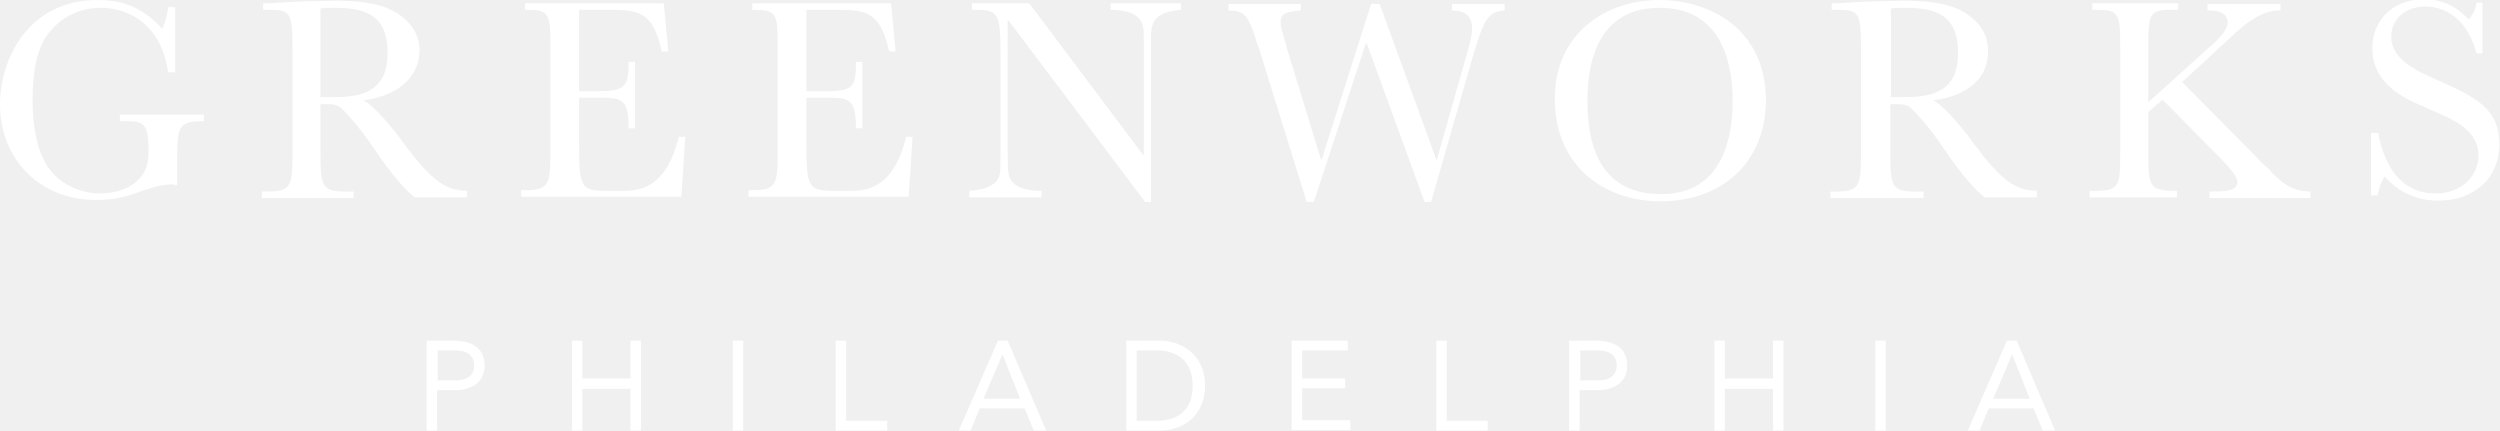
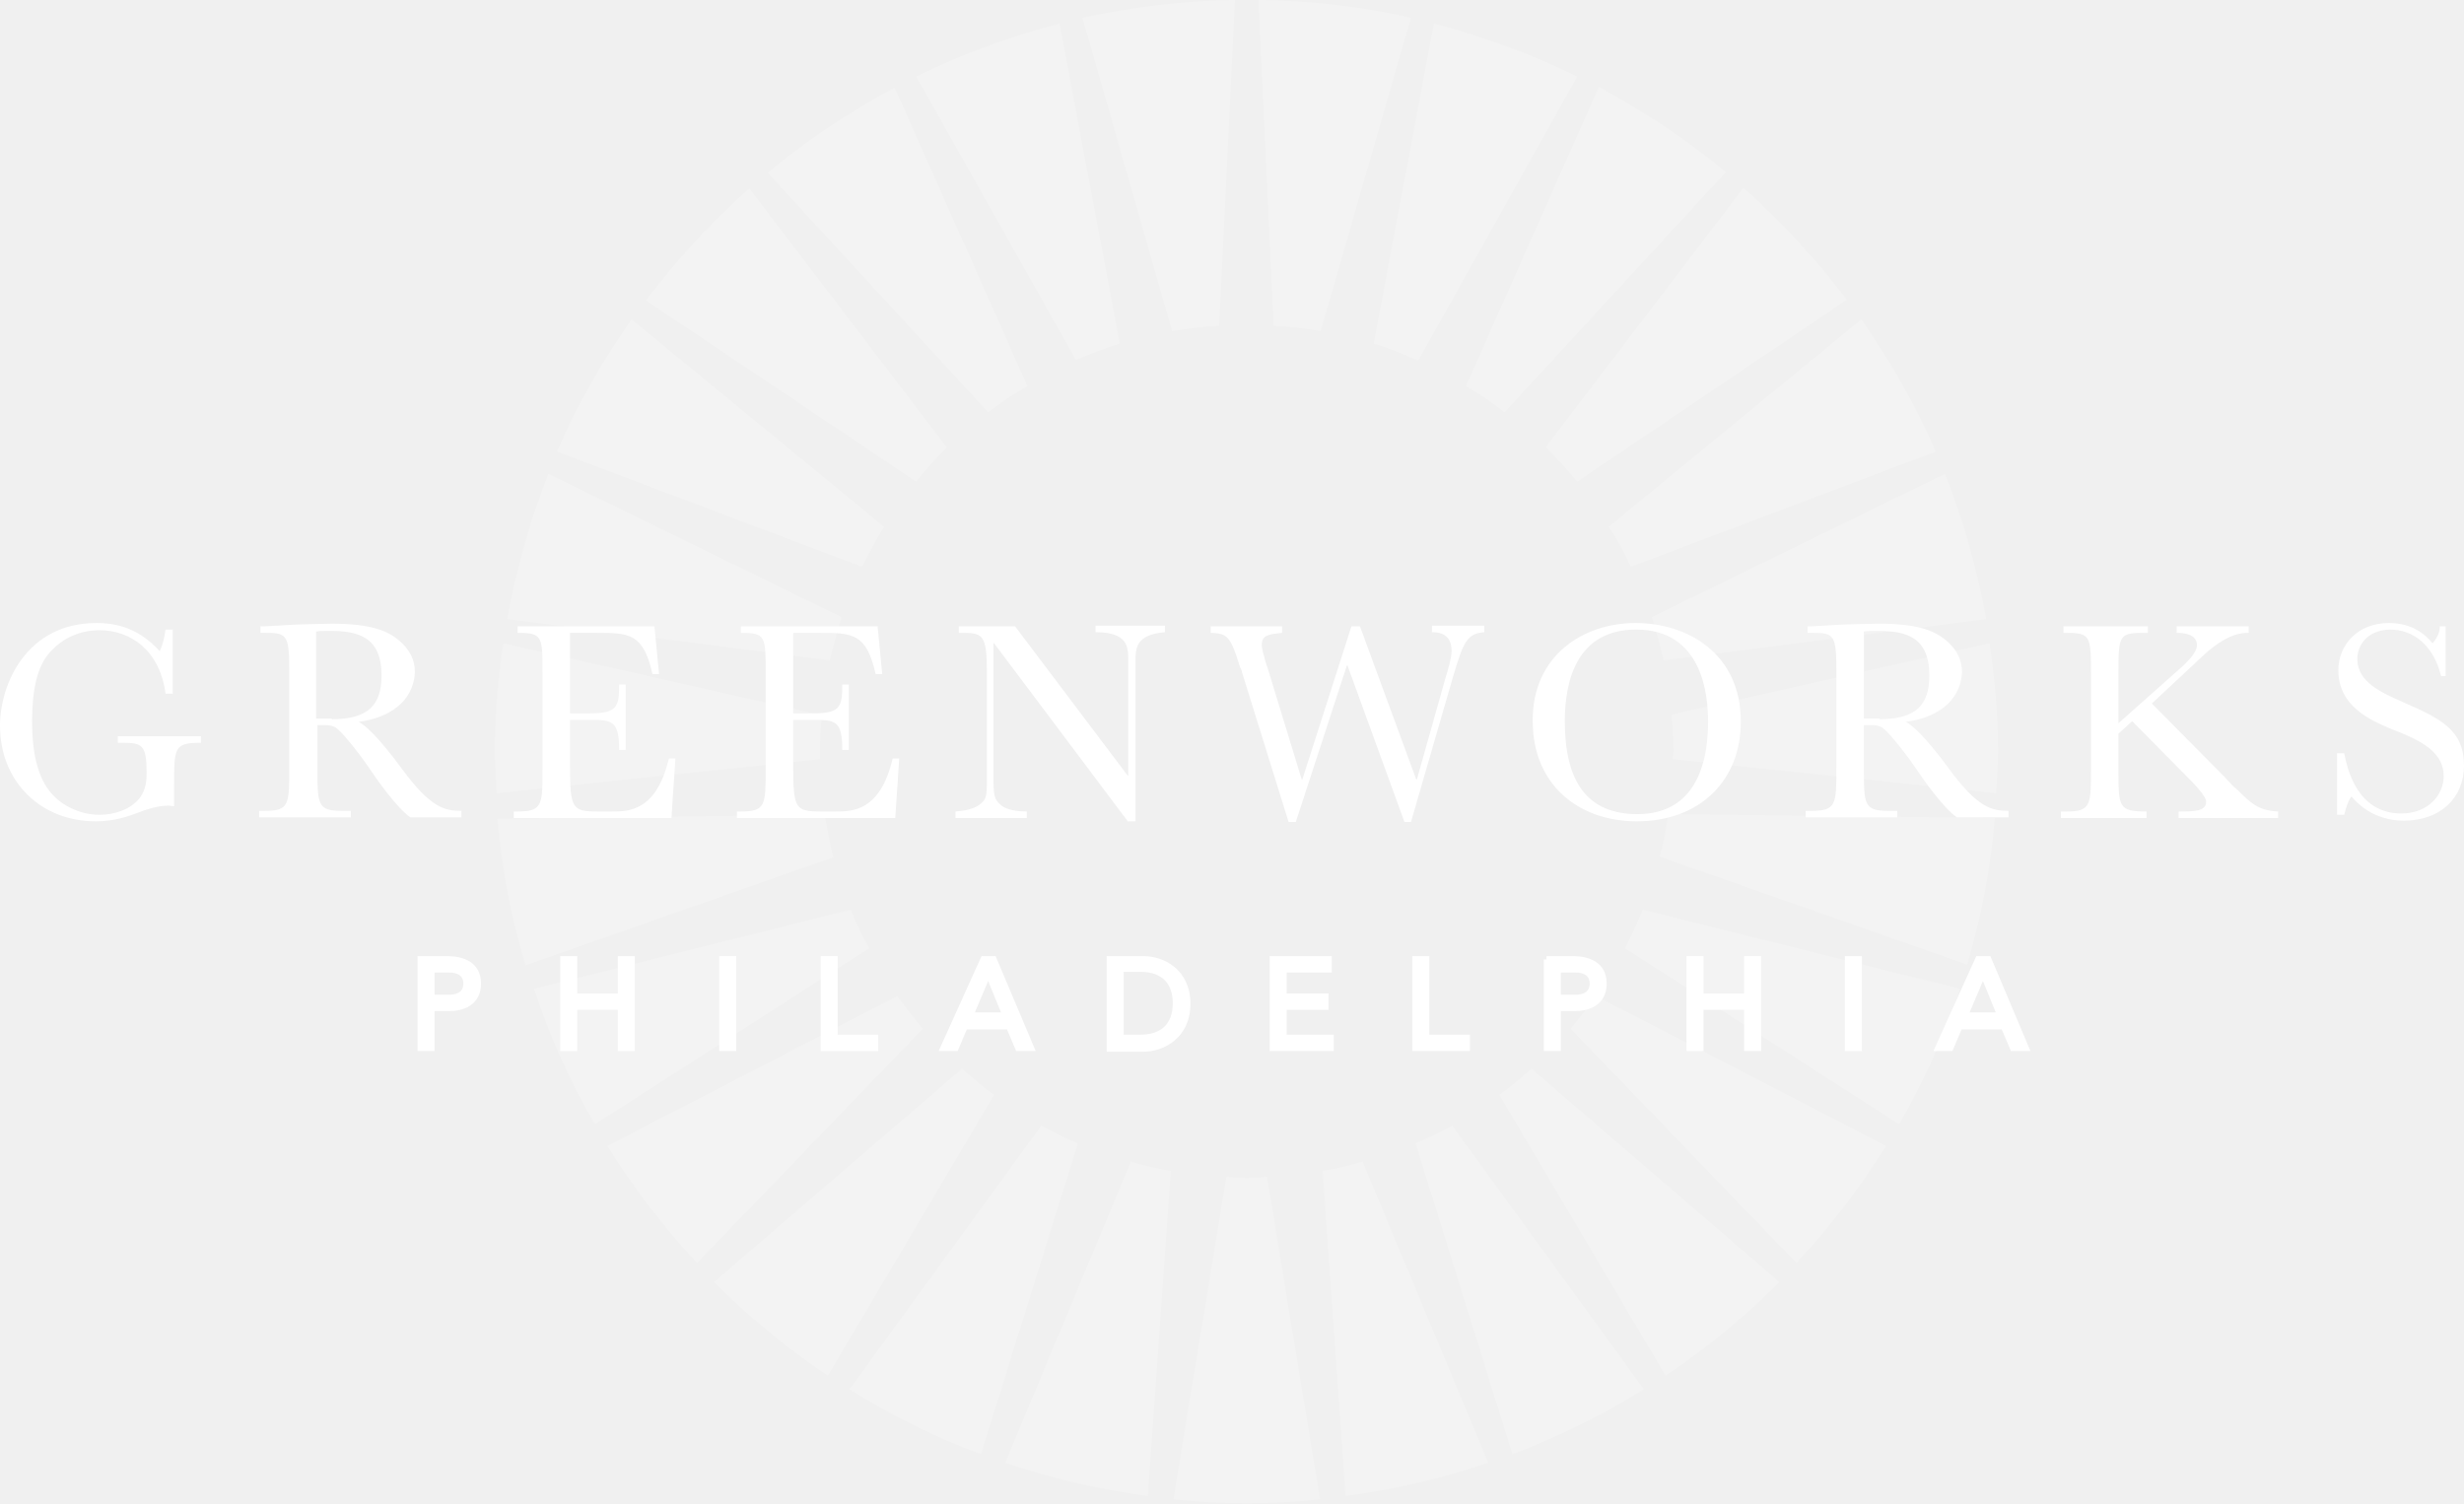
- <svg xmlns="http://www.w3.org/2000/svg" version="1.1" x="0px" y="0px" width="383.8px" height="66.1px" viewBox="0 0 383.8 66.1" style="enable-background:new 0 0 383.8 66.1;" xml:space="preserve">
-   <style type="text/css">
- 
- 	.st0{fill:#7EAAAB;}
- 	.st1{fill:#C7D678;stroke:#C7D678;stroke-miterlimit:10;}
- 	.st2{fill:#E9D8A6;}
- 	.st3{fill:#83981F;}
- 	.st4{opacity:0.31;}
- 	.st5{opacity:0.54;}
- 	.st6{fill:#83AAAB;}
- 	.st7{fill:#EEAD24;stroke:#D2DEE4;stroke-miterlimit:10;}
- 	.st8{fill:#EBF0F2;}
- 	.st9{fill:#50616D;}
- 	.st10{fill:#83981F;stroke:#FFFFFF;stroke-width:2;}
- 	.st11{fill:#EFBB8E;}
- 	.st12{fill:#FFFFFF;stroke:#D2DEE4;stroke-miterlimit:10;}
- 	.st13{fill:#BDCCD4;}
- 	.st14{fill:#7EAAAB;stroke:#FFFFFF;stroke-width:2;}
- 	.st15{fill:#BFD5D5;}
- 	.st16{fill:none;stroke:#D2DEE4;stroke-width:4;stroke-miterlimit:10;}
- 	.st17{fill:none;stroke:#C7D678;stroke-miterlimit:10;}
- 	.st18{clip-path:url(#SVGID_2_);}
- 	.st19{clip-path:url(#SVGID_4_);}
- 	.st20{clip-path:url(#SVGID_6_);}
- 	.st21{clip-path:url(#SVGID_8_);}
- 	.st22{fill:#C1CB8F;}
- 	.st23{fill:#2D5980;stroke:#FFFFFF;stroke-width:2;}
- 	.st24{fill:#96ACBF;}
- 	.st25{fill:#C7D678;}
- 	.st26{fill:#2D5980;}
- 	.st27{fill:#D3B14D;stroke:#FFFFFF;stroke-width:2;}
- 	.st28{opacity:0.3;}
- 	.st29{opacity:0.7;}
- 	.st30{fill:#FF3BC8;}
- 	.st31{fill:#FFFFFF;}
- 	.st32{fill:#DE761C;stroke:#FFFFFF;stroke-width:2;}
- 	.st33{fill:#D2DEE4;}
- 	.st34{fill:#D3B14D;}
- 	.st35{fill:none;stroke:#D2DEE4;stroke-miterlimit:10;}
- 	.st36{fill:#3D505A;}
- 	.st37{fill:#3F505B;}
- 	.st38{clip-path:url(#SVGID_10_);}
- 	.st39{clip-path:url(#SVGID_12_);}
- 	.st40{clip-path:url(#SVGID_14_);}
- 	.st41{clip-path:url(#SVGID_16_);}
- 	.st42{clip-path:url(#SVGID_18_);}
- 	.st43{clip-path:url(#SVGID_20_);}
- 	.st44{clip-path:url(#SVGID_22_);}
- 	.st45{clip-path:url(#SVGID_24_);}
- 	.st46{clip-path:url(#SVGID_26_);}
- 	.st47{clip-path:url(#SVGID_28_);}
- 	.st48{clip-path:url(#SVGID_30_);}
- 	.st49{clip-path:url(#SVGID_32_);}
- 	.st50{clip-path:url(#SVGID_34_);}
- 	.st51{opacity:0.2;fill:none;stroke:#000000;stroke-width:4;stroke-miterlimit:10;}
- 	.st52{fill:#DE761C;}
- 
- </style>
-   <g id="Maps">
- </g>
-   <g id="Pallet">
- </g>
-   <g id="Layer_1">
+ <svg xmlns="http://www.w3.org/2000/svg" version="1.1" id="Layer_1" x="0px" y="0px" width="376.5px" height="229.7px" viewBox="0 0 376.5 229.7" enable-background="new 0 0 376.5 229.7" xml:space="preserve">
+   <g>
+     <g opacity="0.2">
+       <path fill="#FFFFFF" d="M216.7,55.1L241,11.7c-6.9-3.4-14.3-6.1-21.9-8.1l-9.2,48.9C212.2,53.2,214.5,54.1,216.7,55.1z" />
+       <path fill="#FFFFFF" d="M125.3,114.8c0-1.9,0.1-3.7,0.3-5.5L76.9,98.3c-0.8,5.4-1.3,10.9-1.3,16.5c0,2.2,0.2,4.3,0.3,6.4l49.4-5.2    C125.3,115.6,125.3,115.2,125.3,114.8z" />
+       <path fill="#FFFFFF" d="M126,124.5l-50,0.6c0.7,7.7,2.1,15.2,4.3,22.4l47-16.5C126.8,128.8,126.4,126.6,126,124.5z" />
+       <path fill="#FFFFFF" d="M137.1,152.2l-44.3,22.9c4,6.4,8.6,12.4,13.7,17.9l34.5-35.8C139.7,155.6,138.3,153.9,137.1,152.2z" />
+       <path fill="#FFFFFF" d="M128.6,94.3L83.8,72.4c-2.8,7.1-4.9,14.5-6.3,22.2l49.3,6.3C127.3,98.7,127.9,96.5,128.6,94.3z" />
+       <path fill="#FFFFFF" d="M147,163.3l-37.9,32.6c5.3,5.3,11.1,10.1,17.4,14.3l25.4-42.9C150.2,166.1,148.6,164.7,147,163.3z" />
+       <path fill="#FFFFFF" d="M171.1,52.5l-9.2-48.9c-7.7,2-15,4.7-21.9,8.1l24.4,43.3C166.5,54.1,168.8,53.2,171.1,52.5z" />
+       <path fill="#FFFFFF" d="M157,59l-20.3-45.6c-6.9,3.7-13.4,8-19.4,13L151,63C152.9,61.5,154.9,60.2,157,59z" />
+       <path fill="#FFFFFF" d="M144.7,68.4l-30.2-39.6c-5.8,5.1-11.1,10.9-15.8,17.1L140,73.6C141.4,71.8,143,70,144.7,68.4z" />
+       <path fill="#FFFFFF" d="M135.1,80.5L96.5,48.8c-4.4,6.3-8.3,13-11.4,20.2l46.6,17.6C132.8,84.5,133.9,82.4,135.1,80.5z" />
+       <path fill="#FFFFFF" d="M229.1,167.3l25.4,42.9c6.3-4.2,12.1-9,17.4-14.3L234,163.3C232.4,164.7,230.8,166.1,229.1,167.3z" />
+       <path fill="#FFFFFF" d="M240,157.2l34.5,35.8c5.1-5.5,9.7-11.5,13.7-17.9l-44.3-22.9C242.6,153.9,241.3,155.6,240,157.2z" />
+       <path fill="#FFFFFF" d="M216.3,174.7l14.8,47.5c7.1-2.7,13.8-6,20.1-9.9L221.9,172C220.1,173,218.2,173.9,216.3,174.7z" />
+       <path fill="#FFFFFF" d="M159.1,172l-29.3,40.3c6.3,3.9,13,7.3,20.1,9.9l14.8-47.5C162.8,173.9,160.9,173,159.1,172z" />
+       <path fill="#FFFFFF" d="M251,139c-0.8,2-1.7,4-2.7,5.9l41.9,26.9c3.7-6.5,6.9-13.4,9.3-20.7L251,139z" />
+       <path fill="#FFFFFF" d="M172.8,177.5l-19.2,46c7,2.4,14.3,4.1,21.8,5.1l3.5-49.7C176.8,178.6,174.8,178.1,172.8,177.5z" />
+       <path fill="#FFFFFF" d="M190.5,180c-1,0-2.1-0.1-3.1-0.2l-8.1,49.3c3.7,0.4,7.4,0.6,11.2,0.6c3.8,0,7.5-0.2,11.2-0.6l-8.1-49.3    C192.6,179.9,191.5,180,190.5,180z" />
+       <path fill="#FFFFFF" d="M202.1,178.9l3.5,49.7c7.5-1,14.8-2.7,21.8-5.1l-19.2-46C206.2,178.1,204.2,178.6,202.1,178.9z" />
+       <path fill="#FFFFFF" d="M130,139l-48.4,12.1c2.4,7.3,5.5,14.2,9.3,20.7l41.9-26.9C131.7,143,130.8,141,130,139z" />
+       <path fill="#FFFFFF" d="M201.8,50.6l13.8-47.9c-7.5-1.7-15.3-2.6-23.3-2.7l2.3,49.8C197.1,49.9,199.5,50.2,201.8,50.6z" />
+       <path fill="#FFFFFF" d="M249.2,86.6L295.8,69c-3.1-7.1-7-13.9-11.4-20.2l-38.6,31.7C247.1,82.4,248.2,84.5,249.2,86.6z" />
+       <path fill="#FFFFFF" d="M229.9,63l33.8-36.7c-6-5-12.5-9.3-19.4-13L224,59C226.1,60.2,228,61.5,229.9,63z" />
+       <path fill="#FFFFFF" d="M241,73.6l41.2-27.8c-4.7-6.2-10-11.9-15.8-17.1l-30.2,39.6C238,70.1,239.5,71.8,241,73.6z" />
+       <path fill="#FFFFFF" d="M253.6,130.9l47,16.5c2.1-7.2,3.6-14.7,4.2-22.4l-49.9-0.6C254.6,126.6,254.2,128.8,253.6,130.9z" />
+       <path fill="#FFFFFF" d="M254.2,100.9l49.3-6.3c-1.4-7.7-3.5-15.1-6.3-22.2l-44.8,21.9C253.1,96.5,253.7,98.7,254.2,100.9z" />
+       <path fill="#FFFFFF" d="M255.7,114.8c0,0.4-0.1,0.8-0.1,1.2l49.4,5.2c0.1-2.1,0.3-4.2,0.3-6.4c0-5.6-0.5-11.1-1.3-16.5l-48.6,10.9    C255.6,111.1,255.7,113,255.7,114.8z" />
+       <path fill="#FFFFFF" d="M186.3,49.8L188.7,0c-8,0.1-15.8,1.1-23.3,2.7l13.7,47.9C181.5,50.2,183.9,49.9,186.3,49.8z" />
+     </g>
    <g>
-       <g>
-         <path class="st31" d="M18.4,17.6h12.9v1c-4.1,0-4.1,0.8-4.1,6.7v3.1c-0.3,0-0.5-0.1-0.9-0.1c-1.7,0-3.8,0.8-4.5,1     c-1.6,0.6-3.7,1.4-6.9,1.4C6.3,30.8,0,24.6,0,16C0,9.4,4.1,0,15,0c2.3,0,6.2,0.3,9.9,4.4c0.7-1.5,0.9-2.9,0.9-3.3h1.1v10h-1.1     c-0.9-6.8-5.5-9.9-10.3-9.9c-2.7,0-5.6,1-7.7,3.5C5.8,6.8,5,10.7,5,15.2c0,4.1,0.6,8.7,3.2,11.5c1.8,1.9,4.6,3,7.2,3     c2.4,0,4.8-0.8,6.2-2.5c1.2-1.4,1.2-3.1,1.2-4c0-4.3-0.7-4.6-3.7-4.6h-0.7V17.6z" />
-         <path class="st31" d="M55.8,15.4c1.9,1,4.7,4.7,5.3,5.4c0.2,0.3,1.3,1.8,1.5,2c4.4,5.9,6.6,6.4,9.1,6.5v1h-8     c-2.2-1.6-5.3-6-6.5-7.8c-1.8-2.7-3.8-4.9-4.7-5.8c-0.7-0.7-1.6-0.7-2.1-0.7h-1.2v6.7c0,5.7,0,6.7,3.7,6.7h1.4v1H40.2v-1h0.9     c3.8,0,3.8-1,3.8-6.7V7.9c0-5.9-0.2-6.4-3.6-6.4h-0.9v-1H41c0.8,0,4.7-0.3,6-0.3c1.1,0,3.2-0.1,4.5-0.1c6.1,0,8.7,1.2,10.4,2.6     c1.8,1.5,2.5,3.2,2.5,5.1C64.3,12.3,60.5,14.8,55.8,15.4L55.8,15.4z M51.7,14.9c5.8,0,7.8-2.4,7.8-6.8c0-6-3.7-6.9-8.1-6.9     c-0.8,0-1.5,0-2.2,0.1v13.6H51.7z" />
-         <path class="st31" d="M95.3,29.3c2.5,0,6.9,0,8.9-8.3h1l-0.6,9.2H80v-1h0.6c3.9,0,3.9-1,3.9-6.7V7.9c0-5.9,0-6.4-3.9-6.4v-1h21.3     l0.7,7.4h-1c-1.4-6.3-3.6-6.4-8.6-6.4h-4.1v12.5H92c4.2,0,4.5-1,4.5-4.5h1v10.2h-1c0-4.5-1-4.7-4.4-4.7h-3.2v7.1     c0,6.8,0.3,7.2,4.4,7.2H95.3z" />
-         <path class="st31" d="M130.2,29.3c2.5,0,6.9,0,8.9-8.3h1l-0.6,9.2h-24.6v-1h0.6c3.9,0,3.9-1,3.9-6.7V7.9c0-5.9,0-6.4-3.9-6.4v-1     h21.3l0.7,7.4h-1c-1.4-6.3-3.6-6.4-8.6-6.4h-4.1v12.5h3.2c4.2,0,4.4-1,4.4-4.5h1v10.2h-1c0-4.5-1-4.7-4.4-4.7h-3.2v7.1     c0,6.8,0.3,7.2,4.4,7.2H130.2z" />
-         <path class="st31" d="M175.8,31l-21-27.9h-0.1v20.6c0,3.1,0.1,3.7,1,4.5c0.3,0.3,1.3,1.1,4.2,1.1v1h-11.1v-1     c0.9-0.1,2.9-0.2,4.1-1.4c0.7-0.7,0.7-1.4,0.7-4.2V7.9c0-6.4-0.6-6.4-4.4-6.4v-1h8.8l17.5,23.3h0.1V6c0-2.2,0-4.4-5.1-4.5v-1     h10.8v1c-4.6,0.4-4.6,2.4-4.6,4.8V31H175.8z" />
-         <path class="st31" d="M219.7,31h-1l-8.9-24.4h-0.1l-8,24.4h-1.1l-7.2-23.2c0-0.1-0.1-0.5-0.3-0.8c-1.5-5-2.1-5.3-4.5-5.4v-1h11.1     v1c-1.9,0.2-3.1,0.3-3.1,1.8c0,0.7,0.3,1.6,0.4,2c0,0.2,0.5,1.5,0.5,1.8l5.3,17.3h0.1l7.6-23.9h1.3l8.7,23.9h0.1l4.5-15.9     c0.4-1.3,0.9-3.1,0.9-4.1c0-1.9-0.9-2.9-3.1-2.9v-1h8.1v1c-2.6,0.2-3.2,1.4-4.9,7.1L219.7,31z" />
-         <path class="st31" d="M254.7,0c8.1,0,16.4,4.7,16.4,15.4c0,9.1-6.3,15.5-16.2,15.5c-9,0-16.2-5.8-16.2-15.6     C238.6,5.1,246.6,0,254.7,0z M255,29.8c9.8,0,11-9.3,11-14.3c0-4.3-0.9-14.3-11.2-14.3c-9.3,0-11.1,8-11.1,14.3     C243.7,24.6,247.2,29.8,255,29.8z" />
-         <path class="st31" d="M296.8,15.4c1.9,1,4.7,4.7,5.3,5.4c0.2,0.3,1.3,1.8,1.5,2c4.4,5.9,6.6,6.4,9.1,6.5v1h-8     c-2.2-1.6-5.3-6-6.5-7.8c-1.8-2.7-3.8-4.9-4.7-5.8c-0.7-0.7-1.6-0.7-2.1-0.7h-1.2v6.7c0,5.7,0,6.7,3.7,6.7h1.4v1h-14.3v-1h0.9     c3.8,0,3.8-1,3.8-6.7V7.9c0-5.9-0.2-6.4-3.6-6.4h-0.9v-1h0.6c0.8,0,4.7-0.3,6-0.3c1.1,0,3.2-0.1,4.5-0.1c6.1,0,8.7,1.2,10.4,2.6     c1.8,1.5,2.5,3.2,2.5,5.1C305.3,12.3,301.6,14.8,296.8,15.4L296.8,15.4z M292.8,14.9c5.8,0,7.8-2.4,7.8-6.8c0-6-3.7-6.9-8.1-6.9     c-0.8,0-1.5,0-2.2,0.1v13.6H292.8z" />
-         <path class="st31" d="M329.8,15.7l9.1-8.2c1.4-1.2,3.1-2.8,3.1-4c0-1.9-2.2-1.9-3.1-1.9v-1h11.2v1c-1.2,0-3.4,0.1-7.3,3.8     l-7.8,7.2l11.2,11.3c0.2,0.2,0.9,1,1.6,1.6c0.4,0.3,0.7,0.6,0.8,0.8c1.7,1.7,3.1,3.1,6.1,3.1v1h-15.5v-1c2.3,0,4.3,0,4.3-1.5     c0-0.9-2.1-3.1-3.1-4.1l-8.4-8.5l-2.2,1.9v5.4c0,6.1,0,6.7,4.4,6.7v1h-13.4v-1h1c3.8,0,3.7-1,3.7-6.7V7.9c0-6.2-0.1-6.4-4.3-6.4     v-1h13.2v1c-4.5,0-4.6,0-4.6,6.4V15.7z" />
-         <path class="st31" d="M367.1,5.6c0,3.5,3.7,5.2,7.1,6.7c5.8,2.6,9.5,4.3,9.5,9.9c0,5-3.7,8.6-9.4,8.6c-4.9,0-7.5-2.9-8.2-3.7     c-0.3,0.4-0.7,1.1-1.1,2.9H364v-9.6h1.1c0.4,2.1,1.9,9.3,8.8,9.3c4.4,0,6.6-3.1,6.6-5.8c0-3.5-3.1-5.2-6.1-6.5     c-0.3-0.1-1.8-0.8-2-0.9c-3.3-1.4-8.2-3.5-8.2-9.2c0-3.9,2.9-7.4,7.9-7.4c3.9,0,5.8,2,6.9,3.1c1-1.2,1.1-2.1,1.2-2.6h0.9v7.8     h-0.9c-1.3-4.9-4.4-7.2-7.9-7.2C368.5,1.1,367.1,3.6,367.1,5.6z" />
-       </g>
-       <g>
-         <path class="st31" d="M65.5,52.3h4.1c2.5,0,4.8,0.9,4.8,3.8c0,3-2.6,3.8-4.5,3.8h-2.8v6.2h-1.6V52.3z M67.2,58.4h2.8     c1.6,0,2.8-0.7,2.8-2.3c0-1.5-1.1-2.3-2.8-2.3h-2.8V58.4z" />
-         <path class="st31" d="M87.8,52.3h1.6v5.8h7.4v-5.8h1.6v13.8h-1.6v-6.4h-7.4v6.4h-1.6V52.3z" />
-         <path class="st31" d="M112.5,52.3h1.6v13.8h-1.6V52.3z" />
-         <path class="st31" d="M128.3,52.3h1.6v12.3h6.3v1.5h-7.9V52.3z" />
-         <path class="st31" d="M153.2,52.3h1.5l5.9,13.8h-1.9l-1.4-3.4h-6.9l-1.4,3.4h-1.8L153.2,52.3z M153.9,54.4L153.9,54.4l-2.9,6.8     h5.6L153.9,54.4z" />
-         <path class="st31" d="M172.9,52.3h5.3c2.7,0,6.8,1.8,6.8,6.9c0,5.1-4,6.9-6.8,6.9h-5.3V52.3z M174.5,64.6h3.1     c3.2,0,5.5-1.6,5.5-5.4c0-3.8-2.4-5.4-5.5-5.4h-3.1V64.6z" />
-         <path class="st31" d="M198.2,52.3h8.7v1.5h-7v4.3h6.6v1.5h-6.6v4.9h7.4v1.5h-9V52.3z" />
-         <path class="st31" d="M220.5,52.3h1.6v12.3h6.3v1.5h-7.9V52.3z" />
-         <path class="st31" d="M240.9,52.3h4.1c2.5,0,4.8,0.9,4.8,3.8c0,3-2.6,3.8-4.5,3.8h-2.8v6.2h-1.6V52.3z M242.6,58.4h2.8     c1.6,0,2.8-0.7,2.8-2.3c0-1.5-1.1-2.3-2.8-2.3h-2.8V58.4z" />
-         <path class="st31" d="M263.2,52.3h1.6v5.8h7.4v-5.8h1.6v13.8h-1.6v-6.4h-7.4v6.4h-1.6V52.3z" />
-         <path class="st31" d="M287.9,52.3h1.6v13.8h-1.6V52.3z" />
-         <path class="st31" d="M308.1,52.3h1.5l5.9,13.8h-1.9l-1.4-3.4h-6.9l-1.4,3.4h-1.8L308.1,52.3z M308.9,54.4L308.9,54.4l-2.9,6.8     h5.6L308.9,54.4z" />
-       </g>
+       <path fill="#FFFFFF" d="M18.1,112.5h12.6v1c-4.1,0-4.1,0.7-4.1,6.6v3.1c-0.3,0-0.5-0.1-0.9-0.1c-1.6,0-3.7,0.7-4.4,1    c-1.6,0.6-3.7,1.4-6.7,1.4c-8.4,0-14.6-6.1-14.6-14.6c0-6.4,4.1-15.7,14.7-15.7c2.2,0,6.1,0.3,9.7,4.3c0.7-1.5,0.8-2.9,0.9-3.3    h1.1v9.8h-1.1c-0.9-6.7-5.4-9.7-10.1-9.7c-2.7,0-5.5,1-7.6,3.4c-2,2.2-2.7,6-2.7,10.5c0,4.1,0.6,8.6,3.2,11.3c1.8,1.9,4.5,3,7.1,3    c2.3,0,4.7-0.8,6.1-2.5c1.1-1.4,1.1-3,1.1-4c0-4.2-0.7-4.5-3.7-4.5h-0.7V112.5z" />
+       <path fill="#FFFFFF" d="M54.8,110.3c1.9,1,4.6,4.6,5.2,5.3c0.2,0.3,1.3,1.7,1.5,2c4.3,5.8,6.4,6.3,9,6.3v1h-7.8    c-2.2-1.6-5.2-5.9-6.4-7.7c-1.8-2.6-3.7-4.9-4.6-5.7c-0.7-0.7-1.6-0.7-2.1-0.7h-1.1v6.5c0,5.6,0,6.6,3.7,6.6h1.4v1h-14v-1h0.9    c3.7,0,3.7-1,3.7-6.6V103c0-5.8-0.2-6.3-3.5-6.3h-0.9v-1h0.6c0.8,0,4.6-0.3,5.9-0.3c1.1,0,3.1-0.1,4.4-0.1c6,0,8.5,1.1,10.2,2.5    c1.8,1.5,2.5,3.1,2.5,5C63.1,107.3,59.4,109.7,54.8,110.3L54.8,110.3z M50.7,109.9c5.7,0,7.6-2.3,7.6-6.7c0-5.9-3.6-6.8-7.9-6.8    c-0.8,0-1.5,0-2.1,0.1v13.3H50.7z" />
+       <path fill="#FFFFFF" d="M93.5,124c2.5,0,6.8,0,8.7-8.1h1l-0.6,9.1H78.5v-1h0.6c3.8,0,3.8-1,3.8-6.6V103c0-5.8,0-6.3-3.8-6.3v-1    H100l0.7,7.3h-1c-1.4-6.2-3.5-6.3-8.5-6.3h-4.1V109h3.1c4.1,0,4.4-1,4.4-4.4h1v10h-1c0-4.4-1-4.6-4.3-4.6h-3.2v6.9    c0,6.7,0.3,7.1,4.3,7.1H93.5z" />
+       <path fill="#FFFFFF" d="M127.7,124c2.5,0,6.8,0,8.7-8.1h1l-0.6,9.1h-24.2v-1h0.6c3.8,0,3.8-1,3.8-6.6V103c0-5.8,0-6.3-3.8-6.3v-1    h20.9l0.7,7.3h-1c-1.4-6.2-3.5-6.3-8.5-6.3h-4.1V109h3.1c4.1,0,4.4-1,4.4-4.4h1v10h-1c0-4.4-1-4.6-4.3-4.6h-3.2v6.9    c0,6.7,0.3,7.1,4.3,7.1H127.7z" />
+       <path fill="#FFFFFF" d="M172.4,125.6l-20.5-27.3h-0.1v20.2c0,3,0.1,3.6,1,4.4c0.3,0.3,1.3,1.1,4.1,1.1v1H146v-1    c0.9-0.1,2.9-0.2,4.1-1.4c0.7-0.7,0.7-1.4,0.7-4.1V103c0-6.3-0.6-6.3-4.3-6.3v-1h8.6l17.2,22.8h0.1v-17.5c0-2.1,0-4.4-5-4.4v-1    h10.6v1c-4.5,0.4-4.5,2.4-4.5,4.7v24.2H172.4z" />
+       <path fill="#FFFFFF" d="M215.6,125.6h-1l-8.7-23.9h-0.1l-7.8,23.9h-1.1l-7.1-22.8c0-0.1-0.1-0.5-0.3-0.8c-1.5-4.9-2-5.2-4.5-5.3    v-1h10.9v1c-1.9,0.2-3.1,0.3-3.1,1.8c0,0.7,0.3,1.6,0.4,1.9c0,0.2,0.4,1.5,0.5,1.7l5.2,17h0.1l7.5-23.4h1.3l8.6,23.4h0.1l4.4-15.6    c0.4-1.3,0.9-3,0.9-4c0-1.9-0.9-2.9-3-2.9v-1h8v1c-2.6,0.2-3.2,1.4-4.8,6.9L215.6,125.6z" />
+       <path fill="#FFFFFF" d="M249.9,95.2c7.9,0,16.1,4.6,16.1,15.1c0,8.9-6.2,15.2-15.9,15.2c-8.9,0-15.9-5.6-15.9-15.3    C234.1,100.2,241.9,95.2,249.9,95.2z M250.2,124.4c9.6,0,10.8-9.1,10.8-14.1c0-4.2-0.9-14.1-11-14.1c-9.1,0-10.9,7.9-10.9,14    C239.1,119.4,242.5,124.4,250.2,124.4z" />
+       <path fill="#FFFFFF" d="M291.2,110.3c1.9,1,4.6,4.6,5.2,5.3c0.2,0.3,1.3,1.7,1.5,2c4.3,5.8,6.4,6.3,9,6.3v1H299    c-2.2-1.6-5.2-5.9-6.4-7.7c-1.8-2.6-3.7-4.9-4.6-5.7c-0.7-0.7-1.6-0.7-2.1-0.7h-1.1v6.5c0,5.6,0,6.6,3.7,6.6h1.4v1h-14v-1h0.9    c3.8,0,3.8-1,3.8-6.6V103c0-5.8-0.2-6.3-3.5-6.3h-0.9v-1h0.6c0.8,0,4.6-0.3,5.9-0.3c1.1,0,3.1-0.1,4.4-0.1c6,0,8.5,1.1,10.2,2.5    c1.8,1.5,2.5,3.1,2.5,5C299.5,107.3,295.8,109.7,291.2,110.3L291.2,110.3z M287.2,109.9c5.7,0,7.6-2.3,7.6-6.7    c0-5.9-3.6-6.8-7.9-6.8c-0.8,0-1.5,0-2.1,0.1v13.3H287.2z" />
+       <path fill="#FFFFFF" d="M323.6,110.6l9-8c1.3-1.1,3.1-2.8,3.1-4c0-1.8-2.2-1.9-3.1-1.9v-1h11v1c-1.1,0-3.4,0.1-7.2,3.7l-7.6,7.1    l11,11.1c0.2,0.2,0.9,1,1.5,1.6c0.4,0.3,0.7,0.6,0.8,0.7c1.7,1.7,3,3,6,3.1v1h-15.2v-1c2.3,0,4.2,0,4.2-1.5c0-0.9-2.1-3-3.1-4    l-8.2-8.3l-2.1,1.9v5.3c0,6,0,6.6,4.3,6.6v1h-13.1v-1h0.9c3.7,0,3.7-1,3.7-6.6V103c0-6.1-0.1-6.3-4.2-6.3v-1h12.9v1    c-4.4,0-4.5,0-4.5,6.3V110.6z" />
+       <path fill="#FFFFFF" d="M360.2,100.7c0,3.5,3.6,5.1,7,6.6c5.7,2.5,9.3,4.2,9.3,9.7c0,4.9-3.6,8.4-9.2,8.4c-4.8,0-7.3-2.9-8-3.7    c-0.3,0.4-0.7,1.1-1.1,2.8h-1.1v-9.4h1.1c0.4,2,1.8,9.2,8.7,9.2c4.3,0,6.5-3,6.5-5.7c0-3.4-3-5.1-6-6.4c-0.3-0.1-1.7-0.7-2-0.8    c-3.3-1.4-8.1-3.5-8.1-9c0-3.8,2.9-7.2,7.7-7.2c3.8,0,5.7,1.9,6.7,3.1c1-1.2,1.1-2,1.1-2.6h0.9v7.6H373c-1.2-4.8-4.3-7.1-7.8-7.1    C361.5,96.3,360.2,98.8,360.2,100.7z" />
+     </g>
+     <g>
+       <path fill="#FFFFFF" stroke="#FFFFFF" stroke-miterlimit="10" d="M64.3,146.6h4c2.5,0,4.7,0.9,4.7,3.7c0,3-2.5,3.7-4.4,3.7h-2.7    v6.1h-1.6V146.6z M65.9,152.5h2.7c1.6,0,2.7-0.7,2.7-2.2s-1.1-2.2-2.7-2.2h-2.7V152.5z" />
+       <path fill="#FFFFFF" stroke="#FFFFFF" stroke-miterlimit="10" d="M86.1,146.6h1.6v5.7h7.2v-5.7h1.6v13.5h-1.6v-6.3h-7.2v6.3h-1.6    V146.6z" />
+       <path fill="#FFFFFF" stroke="#FFFFFF" stroke-miterlimit="10" d="M110.4,146.6h1.6v13.5h-1.6V146.6z" />
+       <path fill="#FFFFFF" stroke="#FFFFFF" stroke-miterlimit="10" d="M125.9,146.6h1.6v12h6.2v1.5h-7.8V146.6z" />
+       <path fill="#FFFFFF" stroke="#FFFFFF" stroke-miterlimit="10" d="M150.3,146.6h1.5l5.7,13.5h-1.9l-1.4-3.3h-6.8l-1.4,3.3h-1.8    L150.3,146.6z M151,148.6L151,148.6l-2.8,6.6h5.5L151,148.6z" />
+       <path fill="#FFFFFF" stroke="#FFFFFF" stroke-miterlimit="10" d="M169.6,146.6h5.2c2.7,0,6.6,1.8,6.6,6.8c0,5-4,6.8-6.6,6.8h-5.2    V146.6z M171.2,158.6h3.1c3.1,0,5.4-1.6,5.4-5.3c0-3.7-2.3-5.3-5.4-5.3h-3.1V158.6z" />
+       <path fill="#FFFFFF" stroke="#FFFFFF" stroke-miterlimit="10" d="M194.5,146.6h8.5v1.5h-6.9v4.2h6.4v1.5h-6.4v4.8h7.2v1.5h-8.8    V146.6z" />
+       <path fill="#FFFFFF" stroke="#FFFFFF" stroke-miterlimit="10" d="M216.3,146.6h1.6v12h6.2v1.5h-7.8V146.6z" />
+       <path fill="#FFFFFF" stroke="#FFFFFF" stroke-miterlimit="10" d="M236.3,146.6h4c2.5,0,4.7,0.9,4.7,3.7c0,3-2.5,3.7-4.4,3.7H238    v6.1h-1.6V146.6z M238,152.5h2.7c1.6,0,2.7-0.7,2.7-2.2s-1.1-2.2-2.7-2.2H238V152.5z" />
+       <path fill="#FFFFFF" stroke="#FFFFFF" stroke-miterlimit="10" d="M258.2,146.6h1.6v5.7h7.2v-5.7h1.6v13.5H267v-6.3h-7.2v6.3h-1.6    V146.6z" />
+       <path fill="#FFFFFF" stroke="#FFFFFF" stroke-miterlimit="10" d="M282.4,146.6h1.6v13.5h-1.6V146.6z" />
+       <path fill="#FFFFFF" stroke="#FFFFFF" stroke-miterlimit="10" d="M302.3,146.6h1.5l5.7,13.5h-1.9l-1.4-3.3h-6.8l-1.4,3.3h-1.8    L302.3,146.6z M303,148.6L303,148.6l-2.8,6.6h5.5L303,148.6z" />
    </g>
  </g>
</svg>
